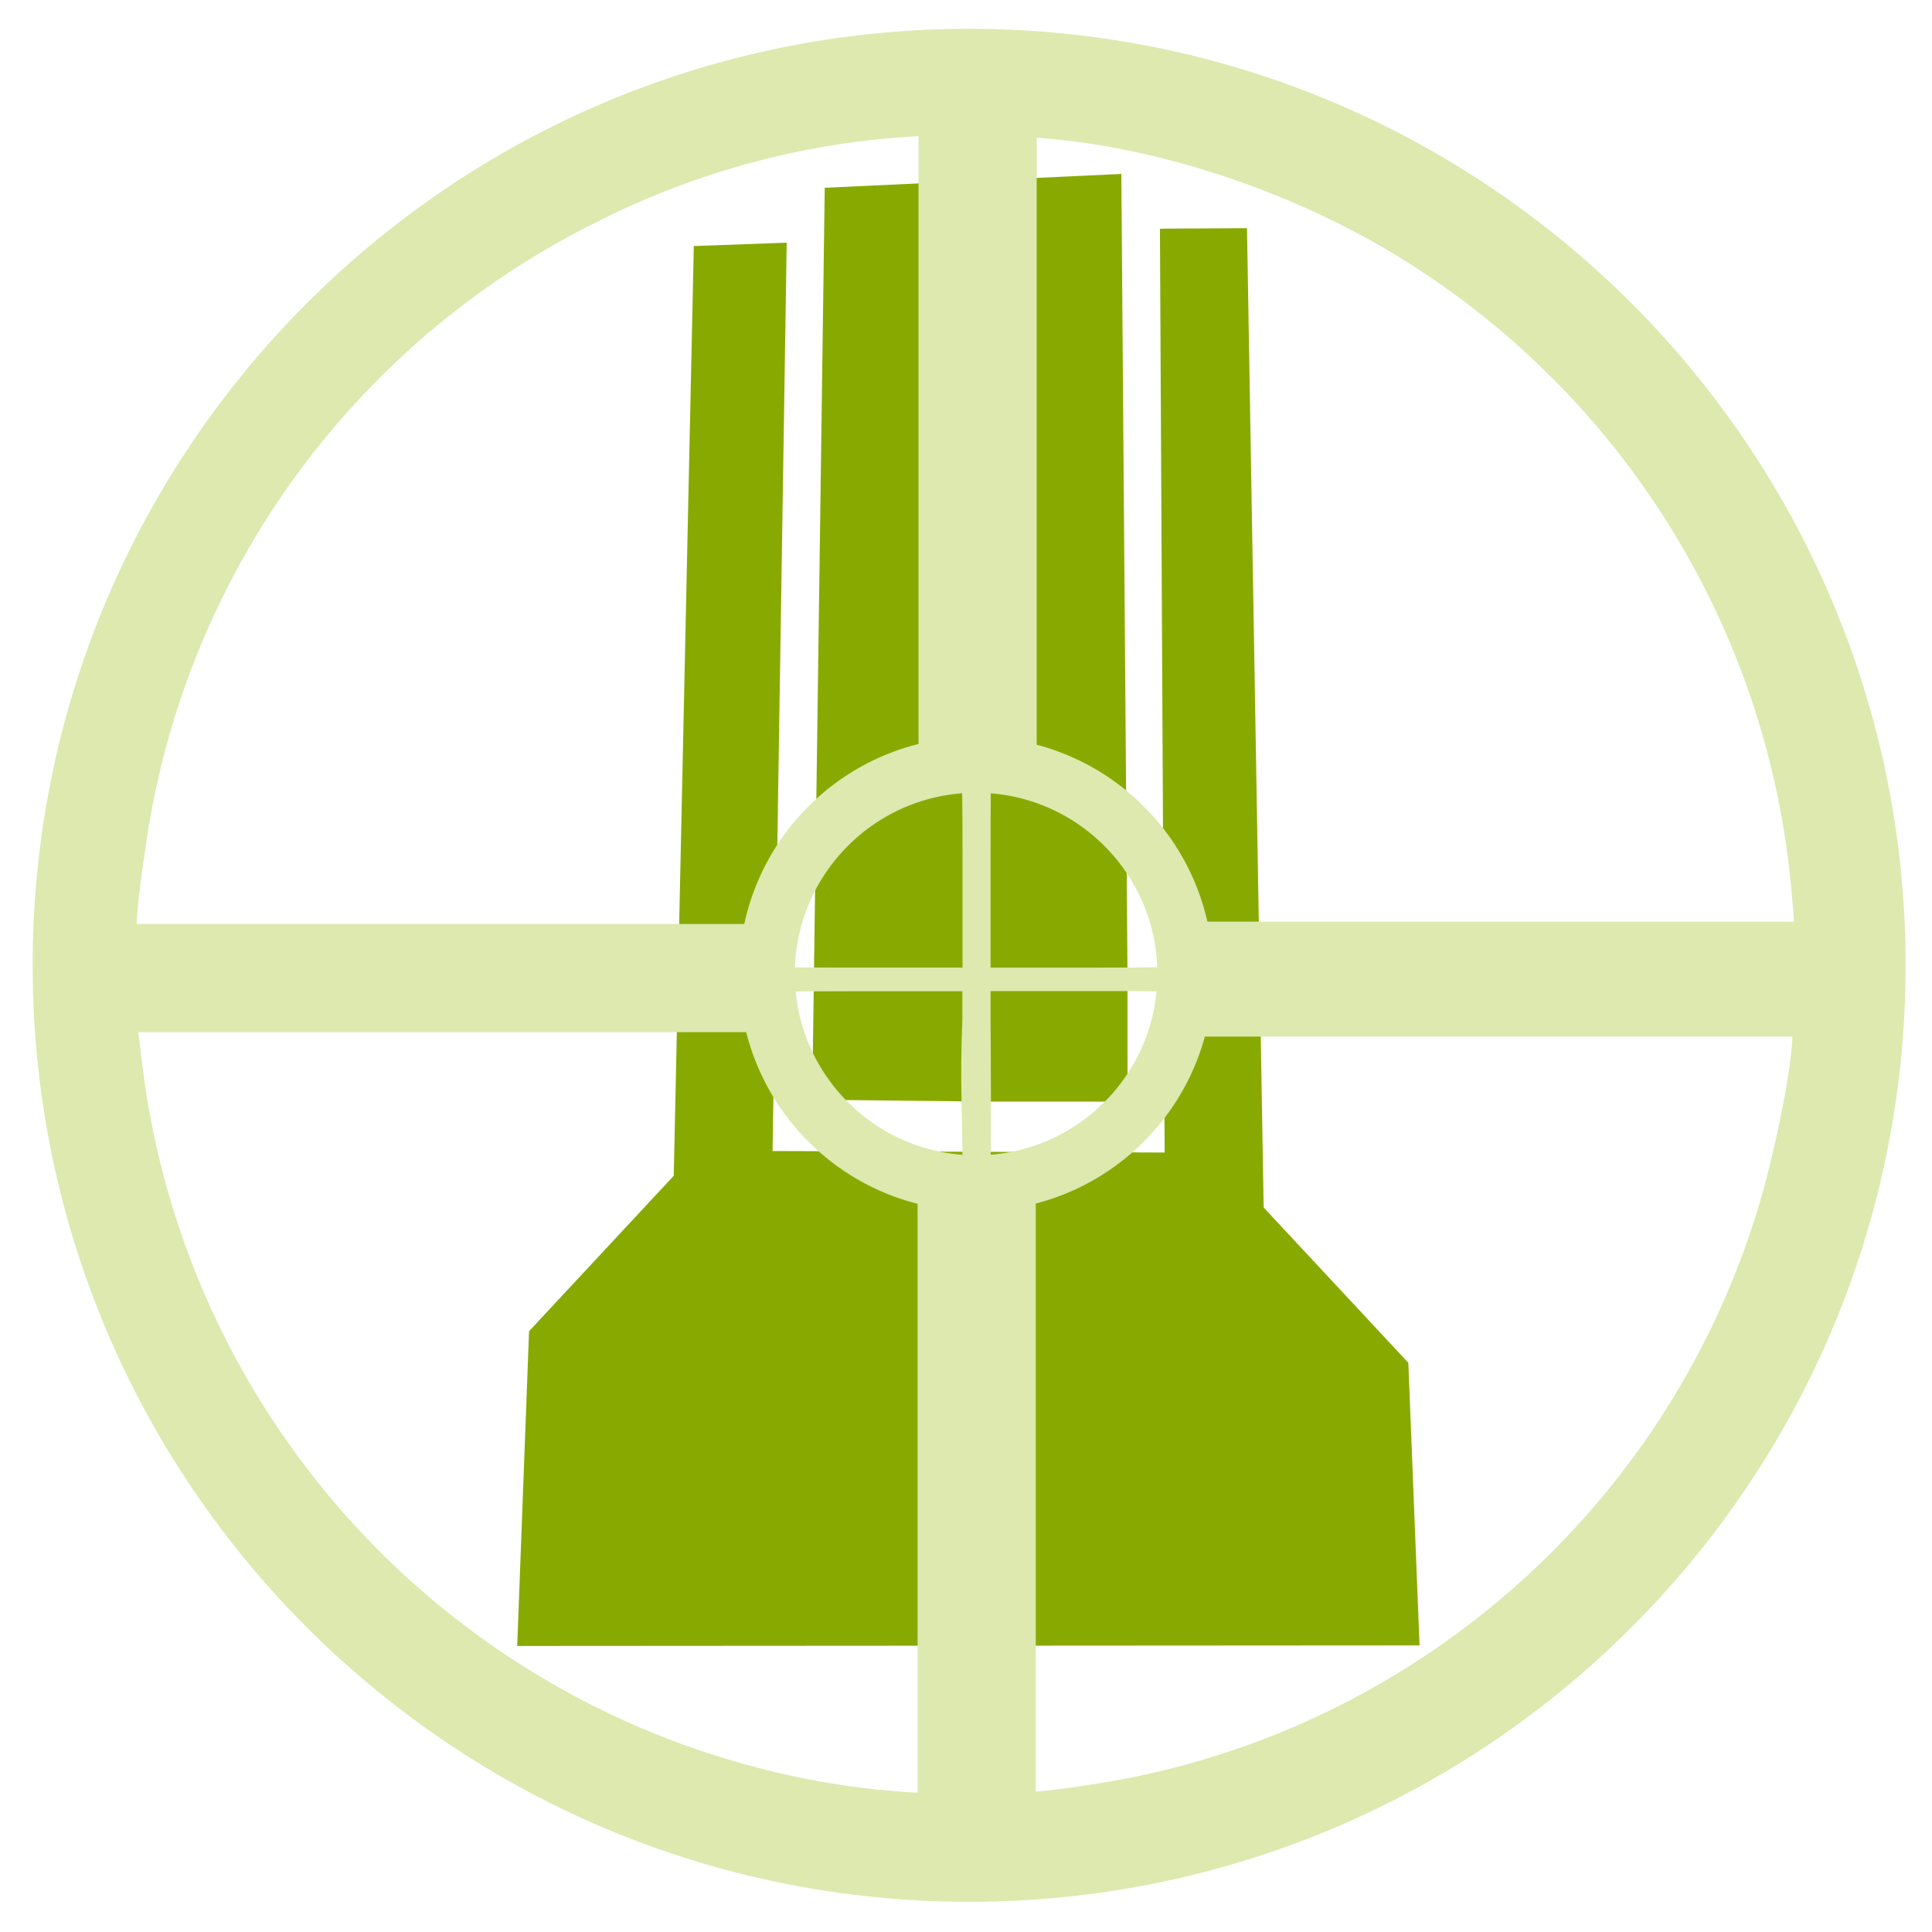
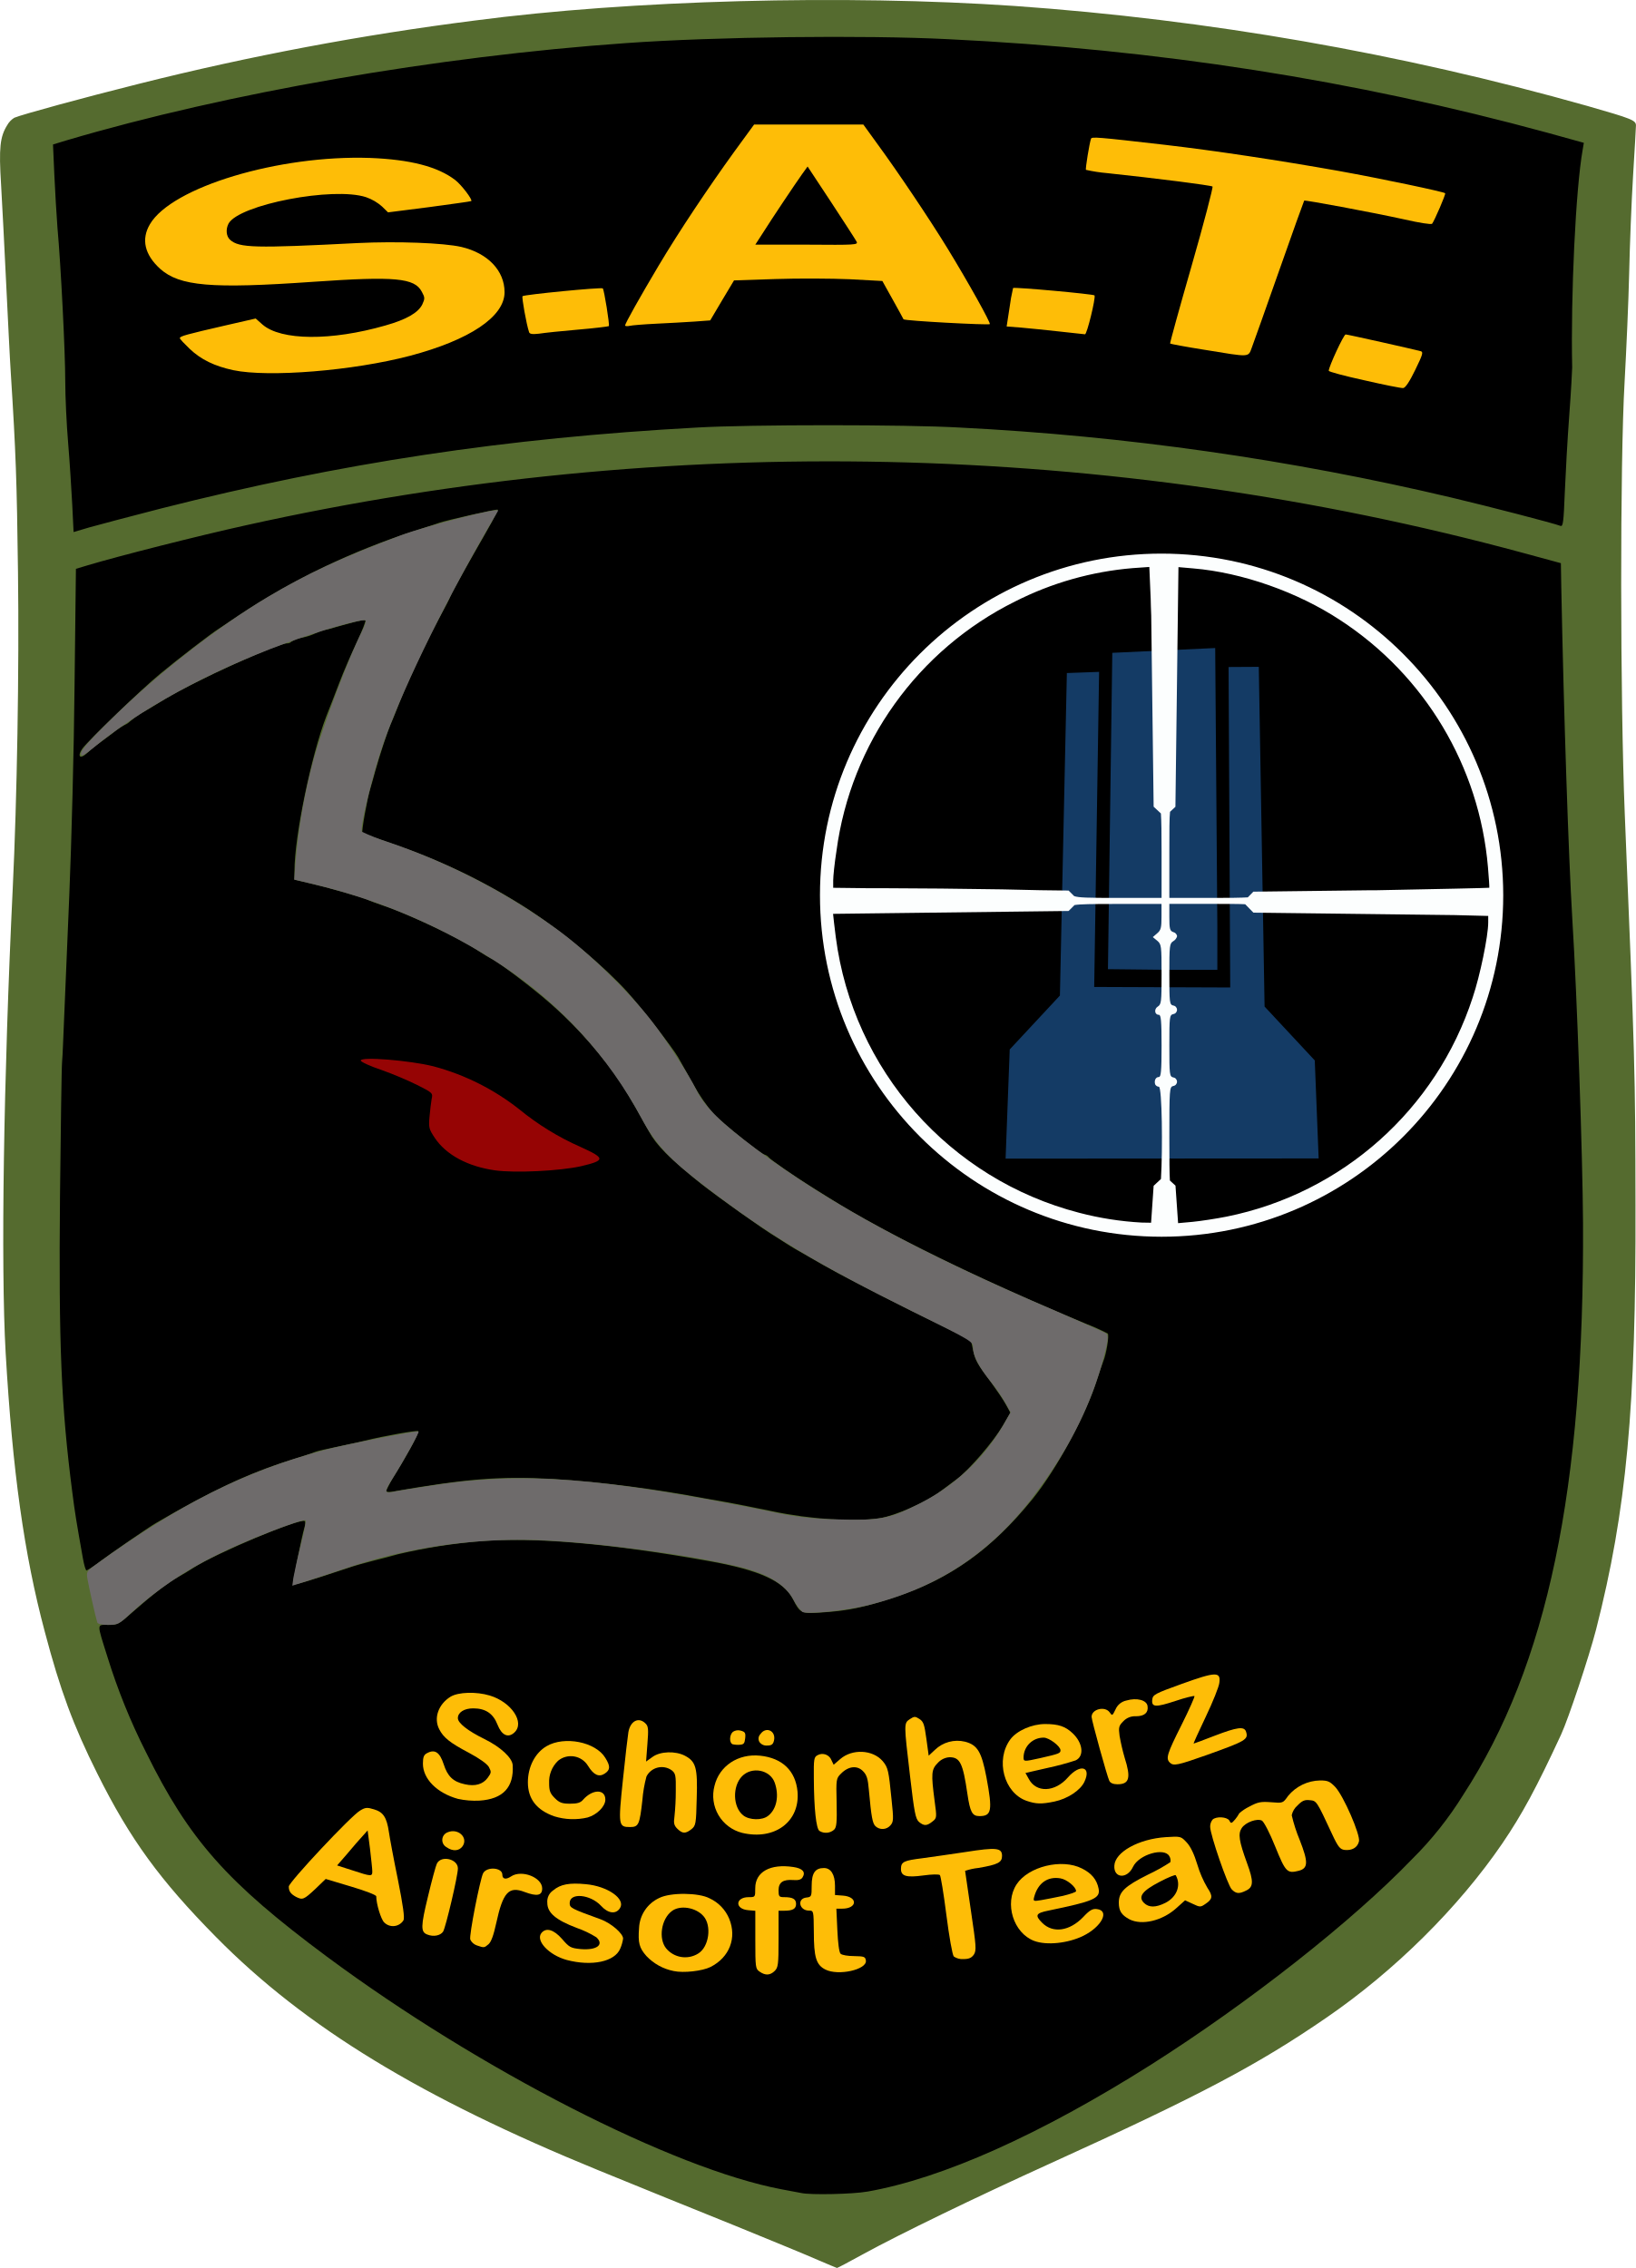
- <svg xmlns="http://www.w3.org/2000/svg" viewBox="0 0 500 500" version="1.1" id="svg357" width="500" height="500">
-   <defs id="defs279">
-     <style id="style277">.cls-1{fill:#960404;}.cls-2{fill:#143b65;fill-rule:evenodd;}.cls-3{fill:#556b2f;}.cls-4{fill:#6e6b6b;}.cls-5{fill:#febd07;}.cls-6{fill:#fcfefe;}</style>
+ <svg xmlns="http://www.w3.org/2000/svg" viewBox="0 0 500.91 694.61">
+   <defs>
+     <style>.cls-1{fill:#960404;}.cls-2{fill:#143b65;fill-rule:evenodd;}.cls-3{fill:#556b2f;}.cls-4{fill:#6e6b6b;}.cls-5{fill:#febd07;}.cls-6{fill:#fcfefe;}</style>
  </defs>
-   <g id="Réteg_2" data-name="Réteg 2" transform="translate(0,-194.61)">
+   <g id="Réteg_2" data-name="Réteg 2">
    <g id="Réteg_1" data-name="Réteg 1">
-       <g id="g387" transform="matrix(2.581262,0,0,2.581262,-480.3554,-687.2127)">
-         <polygon style="fill:#88aa00;fill-rule:evenodd" id="polygon287" points="372.1,198.47 340.59,199.94 339.26,296.82 357.74,297.02 372.76,297.02 372.76,284.09 " class="cls-2" transform="matrix(0.9437665,0,0,0.9437665,-52.65653,171.7544)" />
-         <polygon style="fill:#88aa00;fill-rule:evenodd" id="polygon289" points="335.05,302.27 336.55,205.77 336.06,205.79 326.68,206.13 324.55,304.9 309.18,321.41 307.92,354.85 403.78,354.79 402.59,324.77 387.22,308.27 385.45,204.23 376.82,204.28 376.2,204.3 376.7,302.43 " class="cls-2" transform="matrix(0.9437665,0,0,0.9437665,-52.65653,171.7544)" />
-       </g>
-       <g id="g897" style="stroke:#dde9af">
-         <path class="cls-6" d="m 283.031,351.33 c -35.2,-0.003 -66.936,21.198 -80.407,53.717 -13.472,32.519 -6.026,69.95 18.862,94.841 24.889,24.891 62.319,32.34 94.839,18.871 32.52,-13.469 53.724,-45.203 53.724,-80.402 -0.055,-48.037 -38.981,-86.967 -87.018,-87.027 z m 2.105,159.728 c -0.116,-1.913 -0.141,-5.158 -0.141,-10.915 0,-12.479 0.05,-12.92 0.99,-13.169 1.284,-0.159 1.284,-2.021 0,-2.18 -0.94,-0.25 -0.99,-0.691 -0.99,-8.07 0,-7.379 0.05,-7.828 0.99,-8.07 1.284,-0.159 1.284,-2.021 0,-2.18 -0.94,-0.25 -0.99,-0.699 -0.99,-8.028 0.078,-5.231 0.008,-10.875 0,-14.459 v -3.411 h 10.765 c 4.318,0 6.922,0 8.56,0.091 l 2.088,2.138 v 0 l 51.238,0.624 8.577,0.216 v 1.664 c 0,3.469 -2.08,13.569 -3.96,19.134 -9.286,28.539 -33.225,49.865 -62.643,55.805 -2.72,0.541 -6.655,1.14 -8.718,1.339 l -3.677,0.333 -0.666,-9.559 v 0 z m 52.344,-73.949 h -1.805 l -29.283,0.358 v 0 l -1.406,1.448 c -1.755,0.108 -4.551,0.141 -8.993,0.141 h -10.998 v -11.705 c 0,-5.499 0,-8.51 0.175,-10.233 l 1.373,-1.281 v 0 l 0.774,-61.063 3.818,0.333 c 12.329,1.04 26.496,5.99 37.386,13.169 21.57,14.064 35.455,37.285 37.636,62.943 0.25,2.82 0.391,5.199 0.341,5.249 -0.05,0.05 -13.119,0.341 -29.017,0.641 z m -61.845,-82.077 4.259,-0.299 0.349,8.128 c 0,0.998 0.075,2.446 0.133,4.234 l 0.616,48.717 v 0 l 1.855,1.73 c 0.125,1.88 0.166,4.908 0.166,9.783 v 11.73 h -11.04 c -7.745,0 -10.133,-0.058 -11.231,-0.466 l -1.414,-1.406 v 0 l -7.246,-0.091 c -2.371,-0.067 -5.499,-0.133 -9.675,-0.216 -9.109,-0.15 -22.528,-0.291 -29.808,-0.291 h -4.193 l -9.043,-0.108 v -1.88 c 0,-1.04 0.341,-4.401 0.832,-7.487 3.656,-27.441 20.71,-51.271 45.506,-63.583 9.335,-4.738 19.5,-7.622 29.932,-8.494 z m -16.306,87.351 v 0 l 1.514,-1.506 c 1.389,-0.241 4.351,-0.283 10.815,-0.283 h 11.339 v 3.269 c -0.267,6.498 0.014,9.166 0.017,14.675 0,7.038 -0.05,7.629 -0.99,8.219 -0.94,0.591 -0.832,2.08 0.299,2.08 0.541,0 0.69,1.489 0.69,7.928 0,6.439 -0.15,7.92 -0.69,7.92 -0.832,0 -1.24,0.94 -0.94,1.88 0.186,0.351 0.543,0.578 0.94,0.599 0.832,0 0.99,16.064 0.532,23.502 l -1.863,1.739 v 0 l -0.649,9.409 -2.429,-0.042 c -5.37,-0.296 -10.696,-1.132 -15.898,-2.496 -33.061,-8.57 -57.597,-36.369 -61.994,-70.239 -0.324,-2.687 -0.649,-5.233 -0.691,-5.923 z" id="path353" style="fill:#dde9af;stroke-width:0.832;stroke:#dde9af" transform="matrix(2.581262,0,0,2.581262,-480.3554,-687.2127)" />
-         <rect y="437.426" x="198.049" height="4.524" width="61.92" id="rect820" style="fill:none;fill-opacity:1;stroke:#dde9af;stroke-width:6.319;stroke-miterlimit:4;stroke-dasharray:none;stroke-opacity:1" transform="matrix(2.581262,0,0,2.581262,-480.3554,-687.2127)" />
-         <rect y="437.316" x="306.874" height="4.949" width="61.299" id="rect820-3" style="fill:none;fill-opacity:1;stroke:#dde9af;stroke-width:6.576;stroke-miterlimit:4;stroke-dasharray:none;stroke-opacity:1" transform="matrix(2.581262,0,0,2.581262,-480.3554,-687.2127)" />
-         <rect y="351.005" x="281.394" height="65.687" width="5.429" id="rect853" style="fill:none;fill-opacity:1;stroke:#dde9af;stroke-width:6.418;stroke-miterlimit:4;stroke-dasharray:none;stroke-opacity:1" transform="matrix(2.581262,0,0,2.581262,-480.3554,-687.2127)" />
-         <rect y="462.473" x="281.26" height="63.045" width="5.512" id="rect853-6" style="fill:none;fill-opacity:1;stroke:#dde9af;stroke-width:6.335;stroke-miterlimit:4;stroke-dasharray:none;stroke-opacity:1" transform="matrix(2.581262,0,0,2.581262,-480.3554,-687.2127)" />
-         <circle r="231.976" cy="444.43" cx="250.811" id="path389" style="fill:none;fill-opacity:1;stroke:#dde9af;stroke-width:20.769;stroke-miterlimit:4;stroke-dasharray:none;stroke-opacity:1" />
-         <circle r="54.139" cy="446.684" cx="252.615" id="path389-7" style="fill:none;fill-opacity:1;stroke:#dde9af;stroke-width:14.447;stroke-miterlimit:4;stroke-dasharray:none;stroke-opacity:1" />
-       </g>
+       <polygon points="255.21 682.67 387.53 619.3 442.95 572.29 478.16 497.65 491.31 420.81 491.31 297.02 484.96 156.31 493.31 42.2 447.07 27.34 335.19 9.4 236.22 4.22 125.02 13.78 7.44 42.2 10.63 313.52 7.44 443.85 37.33 539.25 73.2 591.83 132.59 630.39 255.21 682.67" />
+       <path class="cls-1" d="M151.52,358.43c-8.33-1.19-14.94-4.76-18.39-9.94-1.79-2.68-1.91-3.21-1.61-6.49.18-2,.48-4.4.65-5.41.42-1.79.3-1.91-4.28-4.23a111.92,111.92,0,0,0-11-4.64c-3.57-1.19-6.43-2.5-6.43-2.92,0-1.25,14.94-.06,22.32,1.79A72.67,72.67,0,0,1,159,339.74a81.5,81.5,0,0,0,18.81,11.55c7.62,3.45,7.62,4.11.06,5.89C171.52,358.61,157.71,359.32,151.52,358.43Z" />
+       <polygon class="cls-2" points="372.76 297.02 372.76 284.09 372.1 198.47 340.59 199.94 339.26 296.82 357.74 297.02 372.76 297.02" />
+       <polygon class="cls-2" points="402.59 324.77 387.22 308.27 385.45 204.23 376.82 204.28 376.2 204.3 376.7 302.43 335.05 302.27 336.55 205.77 336.06 205.79 326.68 206.13 324.55 304.9 309.18 321.41 307.92 354.85 403.78 354.79 402.59 324.77" />
+       <path class="cls-3" d="M250.62,692.23c-2.91-1.31-14.34-6-25.29-10.47-18.46-7.44-23.4-9.47-42.26-17.15-54-22.08-89.64-43.74-116.79-71.24C49,575.87,39.8,563.25,29.8,543.19c-7.38-14.76-11.37-25.6-16.07-43.39-6.37-23.81-9.89-49.23-12-85.48C.21,387.42,1.11,330,3.9,272.07c1.31-27.27,2-66.91,1.61-96.79-.36-28.21-.65-36.54-2.2-60.95-.3-4.4-.89-16.84-1.43-27.68S.69,62.31.33,56.54C-.38,45.29,0,41.89,2.18,38.38a6.33,6.33,0,0,1,2.2-2.32C6.94,35,25.51,29.93,42.65,25.64A871,871,0,0,1,145.27,6.3C193.13,0,258.6-1.74,310.74,1.83A870.71,870.71,0,0,1,486,32.43c13.69,3.93,14.94,4.4,14.94,6,0,.65-.41,7.62-.89,15.48s-1,21.25-1.19,29.76S498,107.19,497.46,117c-1.43,24.7-1.37,97.26.06,132.44,3.1,75.23,3.22,78.57,3.28,119.64.17,62-2.74,93.51-12.09,130.05-2.14,8.28-8.45,27.26-10.71,32.14-7.56,16.31-11.85,24.29-18,33.34-13.39,19.58-32.79,38.86-53.75,53.27s-38.39,23.69-84.64,44.7c-23.21,10.54-45.89,21.55-57,27.62-4.46,2.44-8.21,4.46-8.33,4.4S253.6,693.54,250.62,692.23Zm14.88-21c23.1-4.05,53.1-17.5,86.91-38.87,29.94-19,61.66-43.92,80-63a106.84,106.84,0,0,0,15.66-19.7c25.77-39.64,37.08-93.75,36.66-175.18-.11-20.23-1.84-70.05-3.27-92.85-1.19-19.88-2.62-62.86-3.39-102l-.12-7.15-11.61-3.15c-126.24-34.23-261.9-37.2-391.06-8.45C61.1,164,36.11,170.34,26.82,173.14l-3.57,1.07-.42,35.71c-.18,19.59-.95,48.51-1.61,64.23s-1.36,32.85-1.6,38.09-.42,11-.6,12.8-.41,20.42-.65,41.37c-.42,45.47.36,64.16,3.75,90.47.83,6.55,1.25,9.05,3.27,20.42.36,2,.83,3.69,1.13,3.69a30.12,30.12,0,0,0,4.23-2.86c3.51-2.62,14.7-10.36,17.08-11.72C64.08,456.88,76,451.23,88.54,447.3c3.7-1.13,7.27-2.32,7.92-2.62s4-1,7.44-1.73,7.2-1.54,8.33-1.84c4.89-1.25,15.54-3.16,15.84-2.8s-2.5,5.77-7,13.1a39.26,39.26,0,0,0-2.85,5.23c0,.24.71.36,1.66.24,23-4.05,33.4-4.82,49.53-3.93a389.14,389.14,0,0,1,46.72,6c2,.36,5.06.9,6.85,1.2s7.85,1.54,13.39,2.67c11.78,2.5,25.24,3.34,33,2.15,4.88-.78,14.41-5,18.75-8.34,1.31-1,3.57-2.67,5-3.75,3.75-2.85,11.07-11.37,13.87-16.13l2.38-4.1-1.37-2.5c-.71-1.31-2.73-4.29-4.4-6.61-4.53-6.07-4.94-6.85-5.66-10.12l-.65-3-18.87-9.28c-10.36-5.18-22.2-11.31-26.31-13.69s-8-4.58-8.63-4.94-2-1.19-3-1.85-2.26-1.43-2.79-1.78c-4.29-2.56-17.74-12.2-23-16.31-9.82-7.92-13.63-11.73-16-16.07-6.67-12.2-9.64-16.85-14.4-22.68a129.62,129.62,0,0,0-15.84-16.55c-5.53-4.88-16.19-12.91-18.09-13.69-.42-.18-2.09-1.19-3.63-2.2-5.9-4-21.73-11.49-29.47-14.05-2-.65-4-1.43-4.46-1.66-1.31-.72-12.62-3.93-18-5.18l-4.64-1.07v-2.56c0-10.72,5.12-35.42,9.76-47.5.78-2,2.56-6.49,3.93-10.12s3.87-9.35,5.48-12.74,2.74-6.37,2.56-6.55-2,.18-4,.72-5.3,1.43-7.2,2A17,17,0,0,0,96.52,194a16.11,16.11,0,0,1-3.81,1.25,9.21,9.21,0,0,0-3.45,1.25,1.67,1.67,0,0,1-1.31.54c-3,0-27.86,11.31-37.32,17-3.22,2-6.67,4-7.68,4.58a27.56,27.56,0,0,0-3.09,2.27,5.06,5.06,0,0,1-1.67,1.13,21.66,21.66,0,0,0-3.75,2.56c-1.85,1.36-4,3-4.88,3.63a37.85,37.85,0,0,0-3.1,2.62c-2,1.78-2.85.77-1.25-1.55,2-2.68,17.86-18,23.93-23,5.3-4.4,15.66-12.38,17.8-13.69l6.31-4.22a218,218,0,0,1,53.87-25.84c3.45-1.07,6.78-2.2,7.44-2.44,2-.71,17.61-4.28,17.85-4s-3.09,6.13-7.2,13.27-7.38,13.21-7.38,13.45-1.55,3.22-3.39,6.61c-3.63,6.67-10.48,21.25-12.62,27-.78,2-1.73,4.41-2.2,5.36-.9,2.08-3.46,9.82-4.77,14.58-.47,1.79-1.13,4.11-1.43,5.06-1,3.27-2.79,13.45-2.44,13.69s4.59,1.73,9.71,3.51a188.73,188.73,0,0,1,41.36,20.06c10.84,7.14,22.92,17.26,30,25.06,4.53,5.06,13.75,16.91,15.6,20.06.65,1.19,2.8,4.94,4.7,8.39a54.89,54.89,0,0,0,6.31,9.11c3.15,3.21,14.58,12.32,15.48,12.32a2.63,2.63,0,0,1,1.31.89c.59.72,7.73,5.66,12.2,8.46.65.41,3.45,2.2,6.25,3.92,17.08,10.78,46.48,25.18,78.57,38.51a66.82,66.82,0,0,1,6.72,3c.54.42-.41,6.31-1.37,8.57-.29.66-1.07,3.1-1.84,5.36-3.45,11.07-12.38,27.56-19.82,36.78-12.44,15.36-25.18,24.47-42.32,30.12-9,3-14.29,4.11-21.73,4.58-6.78.48-7.08.36-9.28-4-2.8-5.54-10.3-8.93-25.54-11.67-29.76-5.36-53.93-7.44-70.06-6.13a171.55,171.55,0,0,0-25.35,4c-1.85.53-5.3,1.43-7.62,2s-6,1.61-8,2.32c-12.74,4.23-16.31,5.24-16.48,4.77s2.55-14.35,3.45-17.33c.29-.89.29-1.78.06-1.9-1.55-.95-27,9.76-34.23,14.4-1.37.9-3.33,2.09-4.46,2.68-3.16,1.73-8,5.48-13.45,10.3-4.77,4.23-5.06,4.4-8,4.4-3.57,0-3.57-.77-.24,9.83a187.43,187.43,0,0,0,11.79,29.16c13.21,26.85,24.88,39.94,55.41,62.62,46.73,34.64,106.07,65,139.22,71.25,2.62.47,5.3,1,6,1.13C248.12,672.29,261.16,672,265.5,671.22ZM49.44,155.7c54.94-13.93,105.29-21.55,164-24.76,16.43-.95,63.81-.95,80.36,0a837.12,837.12,0,0,1,150.83,21.49c11.48,2.73,31,7.79,33.21,8.63.77.29.95-1.13,1.31-10.24.24-5.83.83-16.49,1.37-23.69s.89-13.75.89-14.58c-.47-22,1.07-54.71,3.22-66.73l.35-2.08-11.19-3.1C414.61,24.51,354.55,15.11,290.38,12,264.61,10.7,219,11.24,191.7,13.2,134,17.25,69.5,28.44,20.33,43l-4.1,1.25.41,9.29c.24,5.18.66,12.38.95,16.13,1.08,12,2.39,38.21,2.39,47.08,0,4.76.41,13.33.89,19s1,14.17,1.25,18.81l.41,8.39,4.83-1.43C30,160.76,40,158.14,49.44,155.7Z" />
+       <path class="cls-4" d="M29.8,496.94c-.54-1.67-2.62-11-3-13.27s-.3-2.44,2.5-4.47c25.89-18.69,45.42-28.51,69.82-35.06,6.13-1.66,28.69-6.13,29.05-5.71.29.24-4.29,8.57-8,14.46-2.5,3.93-2.5,4.53,0,4.05,1-.24,6.07-1.07,11.13-1.84,28.39-4.53,52.56-2.74,104.46,7.79a97.41,97.41,0,0,0,20.48,2.44c12.86.42,16.07-.17,24.7-4.52a62.16,62.16,0,0,0,26.31-24.4l2.2-3.87L308,429.92a51.88,51.88,0,0,0-4.52-6.61c-3.75-4.64-5.54-8.09-5.54-10.59,0-1.85-.17-2-18.57-11.08-29-14.4-43.69-23.21-63-37.91-11.25-8.51-15.66-13.27-19.88-21.13a129.35,129.35,0,0,0-42.68-46.85A181.11,181.11,0,0,0,97,271.05l-6.91-1.66.42-5.6a178.7,178.7,0,0,1,5.71-31.9c3-10.42,10.66-30.78,14.65-38.57.77-1.61,1.3-3.1,1.07-3.28-.72-.71-13.75,3-25,7.15-23,8.51-44,19.94-58.81,32.2-1.55,1.31-3,2.2-3.16,2-.89-.89,1.14-3.39,9.47-11.49,13.81-13.57,32.38-28,47.44-37,12.08-7.2,22.62-12.08,40.65-18.87,8-3,30.66-8.81,30-7.62-15.12,25.66-28.21,52.14-34.82,70.36-3.33,9.28-7.74,27.14-6.84,28a66.52,66.52,0,0,0,7.61,3,194.26,194.26,0,0,1,50.9,26c9.76,6.85,22.61,19.23,30.17,28.93,4.41,5.65,11.43,16.49,13.69,21.13,2.68,5.3,7.27,9.82,18.63,18.33,22.62,16.85,50.18,31.73,91.67,49.46,8,3.46,14.88,6.49,15.24,6.79.71.6.47,2.62-.9,7.68-3.57,13.27-9.58,25.77-18.75,38.57-14.1,19.88-30.71,31.37-53.51,37-6.48,1.61-18.57,2.86-19.94,2A14.37,14.37,0,0,1,243,490c-2.55-4.77-7.91-8-16.6-10.12-15.3-3.75-44.58-7.62-62.38-8.22a167.6,167.6,0,0,0-58.63,8.81c-3.93,1.37-9.11,3-11.55,3.81l-4.34,1.37.35-2.5c.24-1.37,1.19-5.77,2.21-9.82s1.72-7.5,1.54-7.68c-.71-.71-18.69,6.25-27.26,10.6a112.53,112.53,0,0,0-26.48,18c-3.46,3.22-3.81,3.39-6.73,3.39C31.17,497.65,30,497.36,29.8,496.94Z" />
+       <path class="cls-5" d="M232.59,603.84c-1.25-.83-1.31-1.31-1.31-9.76v-8.87l-2.14-.18c-4.23-.35-4-4,.12-4,2,0,2,0,2-2.74,0-5,4.58-7.56,11.67-6.49,2.85.42,3.86,1.55,2.79,3.21-.41.66-1.31.9-2.79.78-3.16-.24-4.53.71-4.53,3.15,0,1.91.18,2.09,1.73,2.09,2.62,0,3.63.59,3.63,2.08s-1,2.08-3.63,2.08h-1.73v8.63c0,7.86-.12,8.75-1.19,9.82C235.8,605,234.37,605.09,232.59,603.84Z" />
+       <path class="cls-5" d="M206.28,603.66a15.67,15.67,0,0,1-8.33-4.58c-2.21-2.5-2.62-4.05-2.27-8.57a10.66,10.66,0,0,1,6.19-9.23c3.4-1.72,12.09-1.66,15.42.12a11.9,11.9,0,0,1,6,6.25c2.38,5.84.12,11.79-5.71,14.76C215.09,603.66,209.32,604.32,206.28,603.66Zm7.5-5.35c3.33-2,4.23-8.57,1.61-11.49-2.38-2.68-7.21-3.45-9.71-1.49-3.21,2.44-4.1,8.39-1.72,11.37A7.56,7.56,0,0,0,213.78,598.31Z" />
+       <path class="cls-5" d="M252.71,603.19c-2.8-1.43-3.51-3.75-3.51-11.61-.06-6.37-.06-6.43-1.49-6.43-3,0-3.75-3.69-.78-4,1.55-.17,1.61-.35,1.61-3.63,0-3.87,1.07-5.41,3.75-5.41,2.14,0,3.39,2,3.39,5.47v2.8l2.44.18c4.65.36,4.41,4-.23,4H256.1l.3,6.54c.18,3.87.53,6.85,1,7.27s2.26.71,4.11.71c3.09.06,3.45.18,3.63,1.37C265.5,603.25,256.64,605.21,252.71,603.19Z" />
+       <path class="cls-5" d="M173.54,600.27c-5.47-1.49-9.64-5.95-7.74-8.27,1.43-1.73,3.75-1.07,6.31,1.84,2.21,2.56,2.62,2.8,5.72,3.1,4.94.41,7.26-1.37,4.76-3.63a29.77,29.77,0,0,0-6-2.86c-6.43-2.44-9-4.64-9-7.68a4.11,4.11,0,0,1,1.79-3.81c2.26-1.9,5-2.38,10-1.9,6.66.59,12.26,4.52,10.47,7.32-1.25,2-3.69,1.66-5.83-.72-3.28-3.51-9.58-4.1-9.58-.83,0,1.49.35,1.67,9.52,5,3.21,1.19,6.84,4.35,6.84,5.89a12,12,0,0,1-.89,3.1C188.24,600.81,181.22,602.29,173.54,600.27Z" />
+       <path class="cls-5" d="M292.05,599.2c-.42-.48-1.43-6.13-2.26-12.68s-1.73-12-2-12.26-2.5-.24-5,.12c-5.24.71-6.91.24-6.91-2s1-2.56,6.55-3.27c2.8-.36,8.75-1.25,13.21-1.9,9.47-1.49,11.19-1.31,11.19,1.19,0,2-1.25,2.67-7.26,3.69a18.41,18.41,0,0,0-4.05.89c0,.18.84,5.65,1.79,12.26,1.61,10.89,1.72,12.08.89,13.39-.71,1-1.49,1.37-3.21,1.37A4.55,4.55,0,0,1,292.05,599.2Z" />
+       <path class="cls-5" d="M146,595.81a3.46,3.46,0,0,1-2-1.79c-.42-1.19,3-18.45,3.93-20.3,1.13-2.14,5.89-1.78,5.89.42,0,1.37,1.07,1.61,2.68.54,3.21-2.15,9.52.29,9.52,3.69,0,2.2-1.6,2.5-5.41,1.07-4.83-1.85-6.61.12-8.64,9.46-.83,3.81-1.54,5.78-2.38,6.55C148.25,596.58,148.25,596.58,146,595.81Z" />
+       <path class="cls-5" d="M316.69,594.44c-6.37-2.38-9.22-11.49-5.41-17.32,3.57-5.48,13.87-8,20-4.88,3,1.48,4.58,3.45,5.12,6.19.59,3-1.55,3.86-15.36,6.72-3.87.78-4.23,1.43-1.91,3.75,3.28,3.28,8.34,2.56,12.5-1.72,2-2.15,2.92-2.68,4.23-2.5,4.05.47,1.49,5.41-4.17,8.21C327.05,595.15,320.56,595.87,316.69,594.44Zm8.81-13.81c2.2-.54,4-1.13,4-1.43,0-1.31-2.86-3.63-4.82-3.93-3.87-.65-6.85,1.43-8,5.66-.35,1.36-.29,1.42,2.21,1C320.26,581.7,323.24,581.1,325.5,580.63Z" />
+       <path class="cls-5" d="M130.81,592.47c-2-.77-2-2.44.23-11.6,1.19-5,2.44-9.59,2.74-10.12,1.31-2.62,6.43-1.43,6.43,1.49,0,2.26-3.69,17.91-4.52,19.34C134.85,592.83,132.71,593.25,130.81,592.47Z" />
+       <path class="cls-5" d="M117.65,588.78c-1-.95-2.44-5.71-2.44-8,0-.42-3.45-1.73-7.74-3l-7.74-2.32-3.21,3.1c-3.51,3.27-3.87,3.39-5.89,2.38-1.61-.9-2.2-1.67-2.2-3.16,0-1.31,19.1-21.72,21.84-23.27,1.61-1,2.2-1,4.29-.36,2.79.83,3.86,2.44,4.52,6.91.24,1.66,1.43,8.15,2.74,14.52,1.6,8,2.14,11.84,1.72,12.56A3.79,3.79,0,0,1,117.65,588.78ZM114,573.13c0-.78-.36-3.87-.71-7l-.72-5.53-3.57,4c-1.9,2.26-4,4.7-4.64,5.41l-1.13,1.31,4.64,1.49C113.72,574.74,114,574.74,114,573.13Z" />
+       <path class="cls-5" d="M345.86,587.83c-2.44-1.31-3.27-2.56-3.27-5.12,0-3.27,1.78-5,8.92-8.57a56.06,56.06,0,0,0,6.85-3.81,2.42,2.42,0,0,0-.3-1.84c-1.49-2.8-9.34-.54-11.13,3.27s-5.95,3.51-5.71-.36c.18-4.16,7.44-8.21,15.77-8.75,4.58-.3,4.64-.24,6.37,1.61,1.19,1.25,2.32,3.63,3.27,6.79a32.17,32.17,0,0,0,3.1,7.14c1.72,2.56,1.6,3.45-.66,4.94-1.43,1-1.66,1-3.87-.06L362.88,582l-2.79,2.5C355.8,588.31,349.61,589.74,345.86,587.83Zm11-5.06c3.51-1.78,4.88-5.42,3.16-8.45-.12-.24-2.33.65-4.89,2-5.41,2.8-6.72,4.59-4.82,6.49C351.81,584.26,353.89,584.26,356.87,582.77Z" />
+       <path class="cls-5" d="M377.17,578.66c-1.25-1.25-6.61-16.78-6.61-19.16a3.43,3.43,0,0,1,.72-2.2c1.07-1.08,4.46-.9,5.17.29.48,1,.66.9,1.79-.41a12.74,12.74,0,0,0,1.25-1.85,13.66,13.66,0,0,1,3-2c2.68-1.43,3.52-1.61,6.73-1.37,3.63.3,3.63.3,5.18-1.91a13,13,0,0,1,9.82-4.76c2.38,0,3,.3,4.64,2,2.56,2.73,7.74,14.7,7.27,16.66s-2.21,2.86-4.41,2.62c-1.37-.18-2-.89-3.87-4.94-4.7-10.12-4.7-10.12-6.84-10.3-1.49-.18-2.32.18-3.69,1.61a5.47,5.47,0,0,0-1.79,3,48.16,48.16,0,0,0,2.44,7.56c2.68,6.84,2.62,8.69-.3,9.46-3.57.89-4,.42-7.2-7.44-1.61-4.05-3.45-7.56-4.05-7.92-1.48-.77-5,.48-6.19,2.26s-.83,4,1.61,10.72c2.08,5.65,2,7.38-.3,8.45C379.43,580.09,378.48,580,377.17,578.66Z" />
+       <path class="cls-5" d="M136.76,565.75a2.52,2.52,0,0,1,.18-4.53c3.27-1.48,6.54,1.55,4.7,4.23C140.57,566.94,138.6,567.06,136.76,565.75Z" />
+       <path class="cls-5" d="M227.23,561.34a11.74,11.74,0,0,1-8.45-14.4c1.49-6.13,7.26-9.94,14-9.23s10.83,4.59,11.43,11C245,557.89,237.23,563.72,227.23,561.34Zm8-5.23c2.62-2.09,3.39-6.14,2-10.12s-7-5.06-10-2-2.86,9.47.36,12C229.43,557.47,233.42,557.59,235.21,556.11Z" />
+       <path class="cls-5" d="M207.41,560.09c-1-1-1.19-1.72-.89-3.69a76.51,76.51,0,0,0,.41-7.85c.06-4.83-.06-5.42-1.25-6.37a5.24,5.24,0,0,0-7.73,1.9,39.38,39.38,0,0,0-1.25,7.26c-.84,7.44-1.13,8.22-3.75,8.22-3.57,0-3.69-.42-2.21-14.47.72-7,1.49-13.51,1.67-14.58.6-3.45,3.16-4.76,5.24-2.68.89.84.95,1.79.59,6.31l-.41,5.36,2-1.43c2.38-1.73,7-1.85,9.88-.36,3.4,1.79,3.93,3.69,3.63,13.1-.18,7.8-.29,8.33-1.6,9.4C209.91,561.64,209,561.64,207.41,560.09Z" />
+       <path class="cls-5" d="M250.92,560.75c-1-.66-1.67-6.73-1.72-16.19-.06-5.84.05-6.43,1.13-7a3,3,0,0,1,4.28,1.55l.66,1.37,2-1.73c3.69-3.21,9.94-2.91,13,.6,1.66,2,1.84,2.8,2.73,11.79.66,6.13.6,6.84-.35,7.91a3.18,3.18,0,0,1-4.59.24c-.89-.89-1.25-2.74-2-11-.3-3.57-.65-4.7-1.85-5.89-1.78-1.79-4.46-1.49-6.72.83-1.43,1.43-1.49,1.66-1.31,8.81.12,6.13,0,7.56-.77,8.33A3.76,3.76,0,0,1,250.92,560.75Z" />
+       <path class="cls-5" d="M281.4,558c-1.07-1-1.43-2.8-2.74-14.05-1.91-16.19-1.91-16.19-.06-17.44,1.37-.89,1.61-.89,2.92-.06s1.54,1.79,2.14,6.07l.71,5.18,1.91-1.78a9.89,9.89,0,0,1,9.22-2.5c3.81,1,5.06,3.09,6.55,10.89,1.91,10.24,1.61,11.9-2.14,11.9-2.2,0-2.86-1.19-3.69-6.84-1.37-9.4-2.26-11.19-5.48-11.19a5.26,5.26,0,0,0-3.57,1.73c-2,2-2.08,3.27-1,11.54.71,5.24.71,5.36-.66,6.43C283.78,559.26,282.94,559.26,281.4,558Z" />
+       <path class="cls-5" d="M169.73,556.28c-5.41-1.9-8.09-5.35-8.09-10.41,0-4.76,2.2-9,5.71-11.07,5.48-3.22,15.06-1.31,18,3.57,1.6,2.56,1.54,3.69-.18,4.82s-3.33.53-5.12-2.38a6.15,6.15,0,0,0-9.17-1.55,8.89,8.89,0,0,0-2.73,6.9c0,2.27.29,3.1,1.72,4.53s2.26,1.72,4.7,1.72c2.21,0,3.22-.29,4-1.25,2.92-3.27,6.79-3.27,6.79,0,0,2.08-2.56,4.64-5.42,5.47A19.45,19.45,0,0,1,169.73,556.28Z" />
+       <path class="cls-5" d="M314.31,551.52c-6.9-2.44-9.58-12.5-4.94-18.81,2-2.68,6.61-4.7,10.66-4.7s6.19.71,8.39,2.8c3.21,3,3.63,7.08.95,8.33A81.12,81.12,0,0,1,321,541.4L314,543l1,1.79c2.26,4.34,8,4.16,12-.42,3.75-4.29,7.26-3.33,5.06,1.31-1.19,2.62-5.18,5.24-9.17,6.07S317.23,552.53,314.31,551.52Zm4.29-13.09c5.77-1.31,6.13-1.49,6.13-2.38,0-1.25-3.51-3.87-5.12-3.87a6.11,6.11,0,0,0-6.19,6C313.42,539.56,313.48,539.56,318.6,538.43Z" />
+       <path class="cls-5" d="M140.21,550.93c-6.43-1.79-10.71-6.13-10.71-10.78,0-2,.29-2.73,1.25-3.21,2.38-1.31,3.92-.3,5.11,3.39s2.86,5.36,6.49,6.13c3.16.72,5.54,0,7-2,1.13-1.55,1.13-1.79.35-3.28-.59-1-2.85-2.61-6.19-4.4-5.71-3-7.73-4.64-9-7.14-1.79-3.4-.3-7.68,3.45-10,2.38-1.43,7.86-1.61,12-.36,6.67,2,10.89,8.33,7.5,11.37-1.9,1.73-3.87.77-5.12-2.44-1.31-3.39-3.63-5-7.44-5-2.8,0-4.7,1.25-4.7,3,0,1.49,3,3.87,8.09,6.37s8.52,5.78,8.7,8c.41,6.78-2.92,10.42-10.18,10.89A24.91,24.91,0,0,1,140.21,550.93Z" />
+       <path class="cls-5" d="M339.67,545.39c-.6-1.13-5.42-18.51-5.42-19.58,0-2.38,4.11-3.39,5.54-1.37.77,1.13.83,1.07,1.78-.89a4.64,4.64,0,0,1,3.34-2.74c3.21-.95,6.25-.12,6.48,1.72.3,2-.95,3.1-3.57,3.1a4.9,4.9,0,0,0-3.87,1.55c-1.36,1.37-1.48,1.84-1.13,4.46a63.44,63.44,0,0,0,1.55,6.67c2,6.25,1.43,8.15-2.2,8.15C340.92,546.46,340,546.11,339.67,545.39Z" />
+       <path class="cls-5" d="M358.18,539.8c-1.25-1.25-.83-2.68,3.57-11.43,2.38-4.76,4.17-8.81,4-8.93s-2.8.48-5.77,1.49c-6.08,2-7.44,2-7.15-.42.18-1.49.84-1.84,9.11-4.82,10.42-3.75,11.9-3.75,11.43-.3-.12,1.19-2,5.89-4.17,10.42S365.38,534,365.5,534s3-1.07,6.37-2.38c7-2.68,9.17-3,9.7-1.19.72,2.32-.12,2.8-12.08,7.08C360.5,540.69,359.31,540.93,358.18,539.8Z" />
+       <path class="cls-5" d="M224.31,534.2c-1.07-.48-.95-2.92.12-3.81a2.89,2.89,0,0,1,2.38-.36c1.31.36,1.55.66,1.37,2.33s-.47,1.9-1.66,2A7.36,7.36,0,0,1,224.31,534.2Z" />
+       <path class="cls-5" d="M232.53,533.49a2,2,0,0,1,.3-2.38c1.72-2.5,4.88-1,4.16,2-.29,1.19-.77,1.49-2.14,1.49A2.59,2.59,0,0,1,232.53,533.49Z" />
+       <path class="cls-5" d="M417.76,116.47c-6-1.31-10.89-2.62-10.89-2.91,0-1.25,4.58-11.13,5.18-11.13S433,107,435,107.55c.9.23.66,1-1.66,5.77-1.73,3.57-3,5.48-3.69,5.53C429.07,118.91,423.71,117.84,417.76,116.47Z" />
+       <path class="cls-5" d="M71.46,113.38c-5.77-1.25-9.88-3.22-13.39-6.55-1.61-1.55-3-3-3-3.27,0-.6,2-1.13,13.87-3.87l9.35-2.14,2.08,1.84c5.65,4.94,21.07,5.06,37.62.3,6.55-1.85,10.06-3.93,11.31-6.43.83-1.79.83-2.14-.12-3.87C127,85.11,121,84.57,96,86.3c-31.3,2.2-41,1.37-47-4-4.7-4.29-5.83-9-3.09-13.63,6.66-11.37,39.46-21.25,67.38-20.3,12.26.48,20.71,2.62,26.13,6.79,1.9,1.48,5.35,6,4.88,6.42-.12.12-5.9.9-12.86,1.85l-12.62,1.61L117,63.26a14.54,14.54,0,0,0-4.88-2.86c-10-3.33-39,2.27-42.15,8.1-.89,1.73-.71,3.87.48,4.94,2.8,2.5,7.5,2.62,39.05,1,12.08-.59,26.31-.06,31.78,1.19,8.1,1.91,13.22,7.26,13.22,13.87,0,7.5-10.72,14.64-28.93,19.46C108.13,113.56,82.24,115.64,71.46,113.38Z" />
+       <path class="cls-5" d="M368.83,107.13c-5.65-.89-10.41-1.79-10.53-1.91s2.86-10.89,6.61-23.92,6.6-24,6.37-24.17c-.36-.36-17.56-2.56-32.27-4.11a47.9,47.9,0,0,1-6.48-1c-.24-.24,1.07-8.21,1.54-9.52.24-.66,1.79-.54,22.5,1.84,15.42,1.79,35.42,4.82,53.28,8,13.21,2.38,32.14,6.37,32.67,6.84.24.3-3.33,8.51-4,9.35-.24.3-4-.3-8.4-1.31-10.89-2.38-30.47-6-30.77-5.78-.12.18-3.57,9.77-7.62,21.31s-7.86,22.21-8.39,23.63C382.17,109.51,383,109.45,368.83,107.13Z" />
+       <path class="cls-5" d="M162,101.71c-.84-2.5-2.27-10.65-2-11,.54-.48,24.17-2.8,24.58-2.38s2.15,11.19,1.85,11.55c-.18.12-4.41.65-9.41,1.07s-10.41,1-12,1.25C163,102.43,162.17,102.31,162,101.71Z" />
+       <path class="cls-5" d="M324.43,101.53c-3.93-.41-9.17-1-11.67-1.19l-4.52-.35.89-5.78a58.91,58.91,0,0,1,1.08-6c.35-.36,24.64,1.85,24.94,2.26.41.78-2.33,12-2.92,11.91C331.87,102.31,328.36,102,324.43,101.53Z" />
+       <path class="cls-5" d="M191.4,99.69c0-.6,4.58-8.75,10.24-18.27,6.31-10.6,15.18-23.87,23.27-35.06l6-8.22h33.45L268.6,44c6.37,8.69,16.07,23.15,21.49,32,6.48,10.59,13.33,22.91,13,23.27s-26.19-1-26.43-1.49c-.11-.23-1.6-3-3.33-6.07l-3.15-5.65-10-.54c-5.54-.24-15.78-.3-22.74-.06l-12.68.42L221.1,92l-3.63,6.13-4.88.36c-2.62.18-7.92.47-11.67.65s-7.44.48-8.15.66S191.4,99.87,191.4,99.69ZM262.29,74c-.3-.59-3.81-6-7.74-12l-7.26-11-1.67,2.32c-2,2.8-9.22,13.57-12.14,18.21l-2.2,3.4h15.77C261.93,75.05,262.83,75,262.29,74Z" />
+       <path class="cls-6" d="M355.7,169.55A104.61,104.61,0,1,0,460.3,274.16,104.73,104.73,0,0,0,355.7,169.55Zm2.53,192c-.14-2.3-.17-6.2-.17-13.12,0-15,.06-15.53,1.19-15.83a1.32,1.32,0,0,0,0-2.62c-1.13-.3-1.19-.83-1.19-9.7s.06-9.41,1.19-9.7a1.32,1.32,0,0,0,0-2.62c-1.13-.3-1.19-.84-1.19-9.65,0-8.63.06-9.34,1.19-10.05a2.5,2.5,0,0,0,1.19-1.55,1.57,1.57,0,0,0-1.19-1.25c-1-.36-1.19-.9-1.19-4.53v-4.1H371c5.19,0,8.32,0,10.29.11l2.51,2.57h0l61.59.75,10.31.26v2c0,4.17-2.5,16.31-4.76,23a100,100,0,0,1-75.3,67.08c-3.27.65-8,1.37-10.48,1.61l-4.42.4-.8-11.49h0Zm62.92-88.89-2.17,0-35.2.43h0l-1.69,1.74c-2.11.13-5.47.17-10.81.17H358.06V260.93c0-6.61,0-10.23.21-12.3l1.65-1.54h0l.93-73.4,4.59.4c14.82,1.25,31.85,7.2,44.94,15.83a100.48,100.48,0,0,1,45.24,75.66c.3,3.39.47,6.25.41,6.31S440.26,272.3,421.15,272.66ZM346.81,174l5.12-.36.42,9.77c0,1.2.09,2.94.16,5.09l.74,58.56h0l2.23,2.08c.15,2.26.2,5.9.2,11.76V275H342.41c-9.31,0-12.18-.07-13.5-.56l-1.7-1.69h0l-8.71-.11c-2.85-.08-6.61-.16-11.63-.26-10.95-.18-27.08-.35-35.83-.35H266l-10.87-.13v-2.26c0-1.25.41-5.29,1-9a100.09,100.09,0,0,1,54.7-76.43A97.43,97.43,0,0,1,346.81,174Zm-19.6,105h0l1.82-1.81c1.67-.29,5.23-.34,13-.34h13.63v3.93c0,3.33-.18,4.1-1.31,5.05L353,287l1.37,1.13c1.25,1.07,1.31,1.54,1.31,10.29,0,8.46-.06,9.17-1.19,9.88s-1,2.5.36,2.5c.65,0,.83,1.79.83,9.53s-.18,9.52-.83,9.52c-1,0-1.49,1.13-1.13,2.26a1.36,1.36,0,0,0,1.13.72c1,0,1.19,19.31.64,28.25l-2.24,2.09h0l-.78,11.31-2.92-.05a96.25,96.25,0,0,1-19.11-3A100.6,100.6,0,0,1,255.92,287c-.39-3.23-.78-6.29-.83-7.12Z" />
    </g>
  </g>
</svg>
